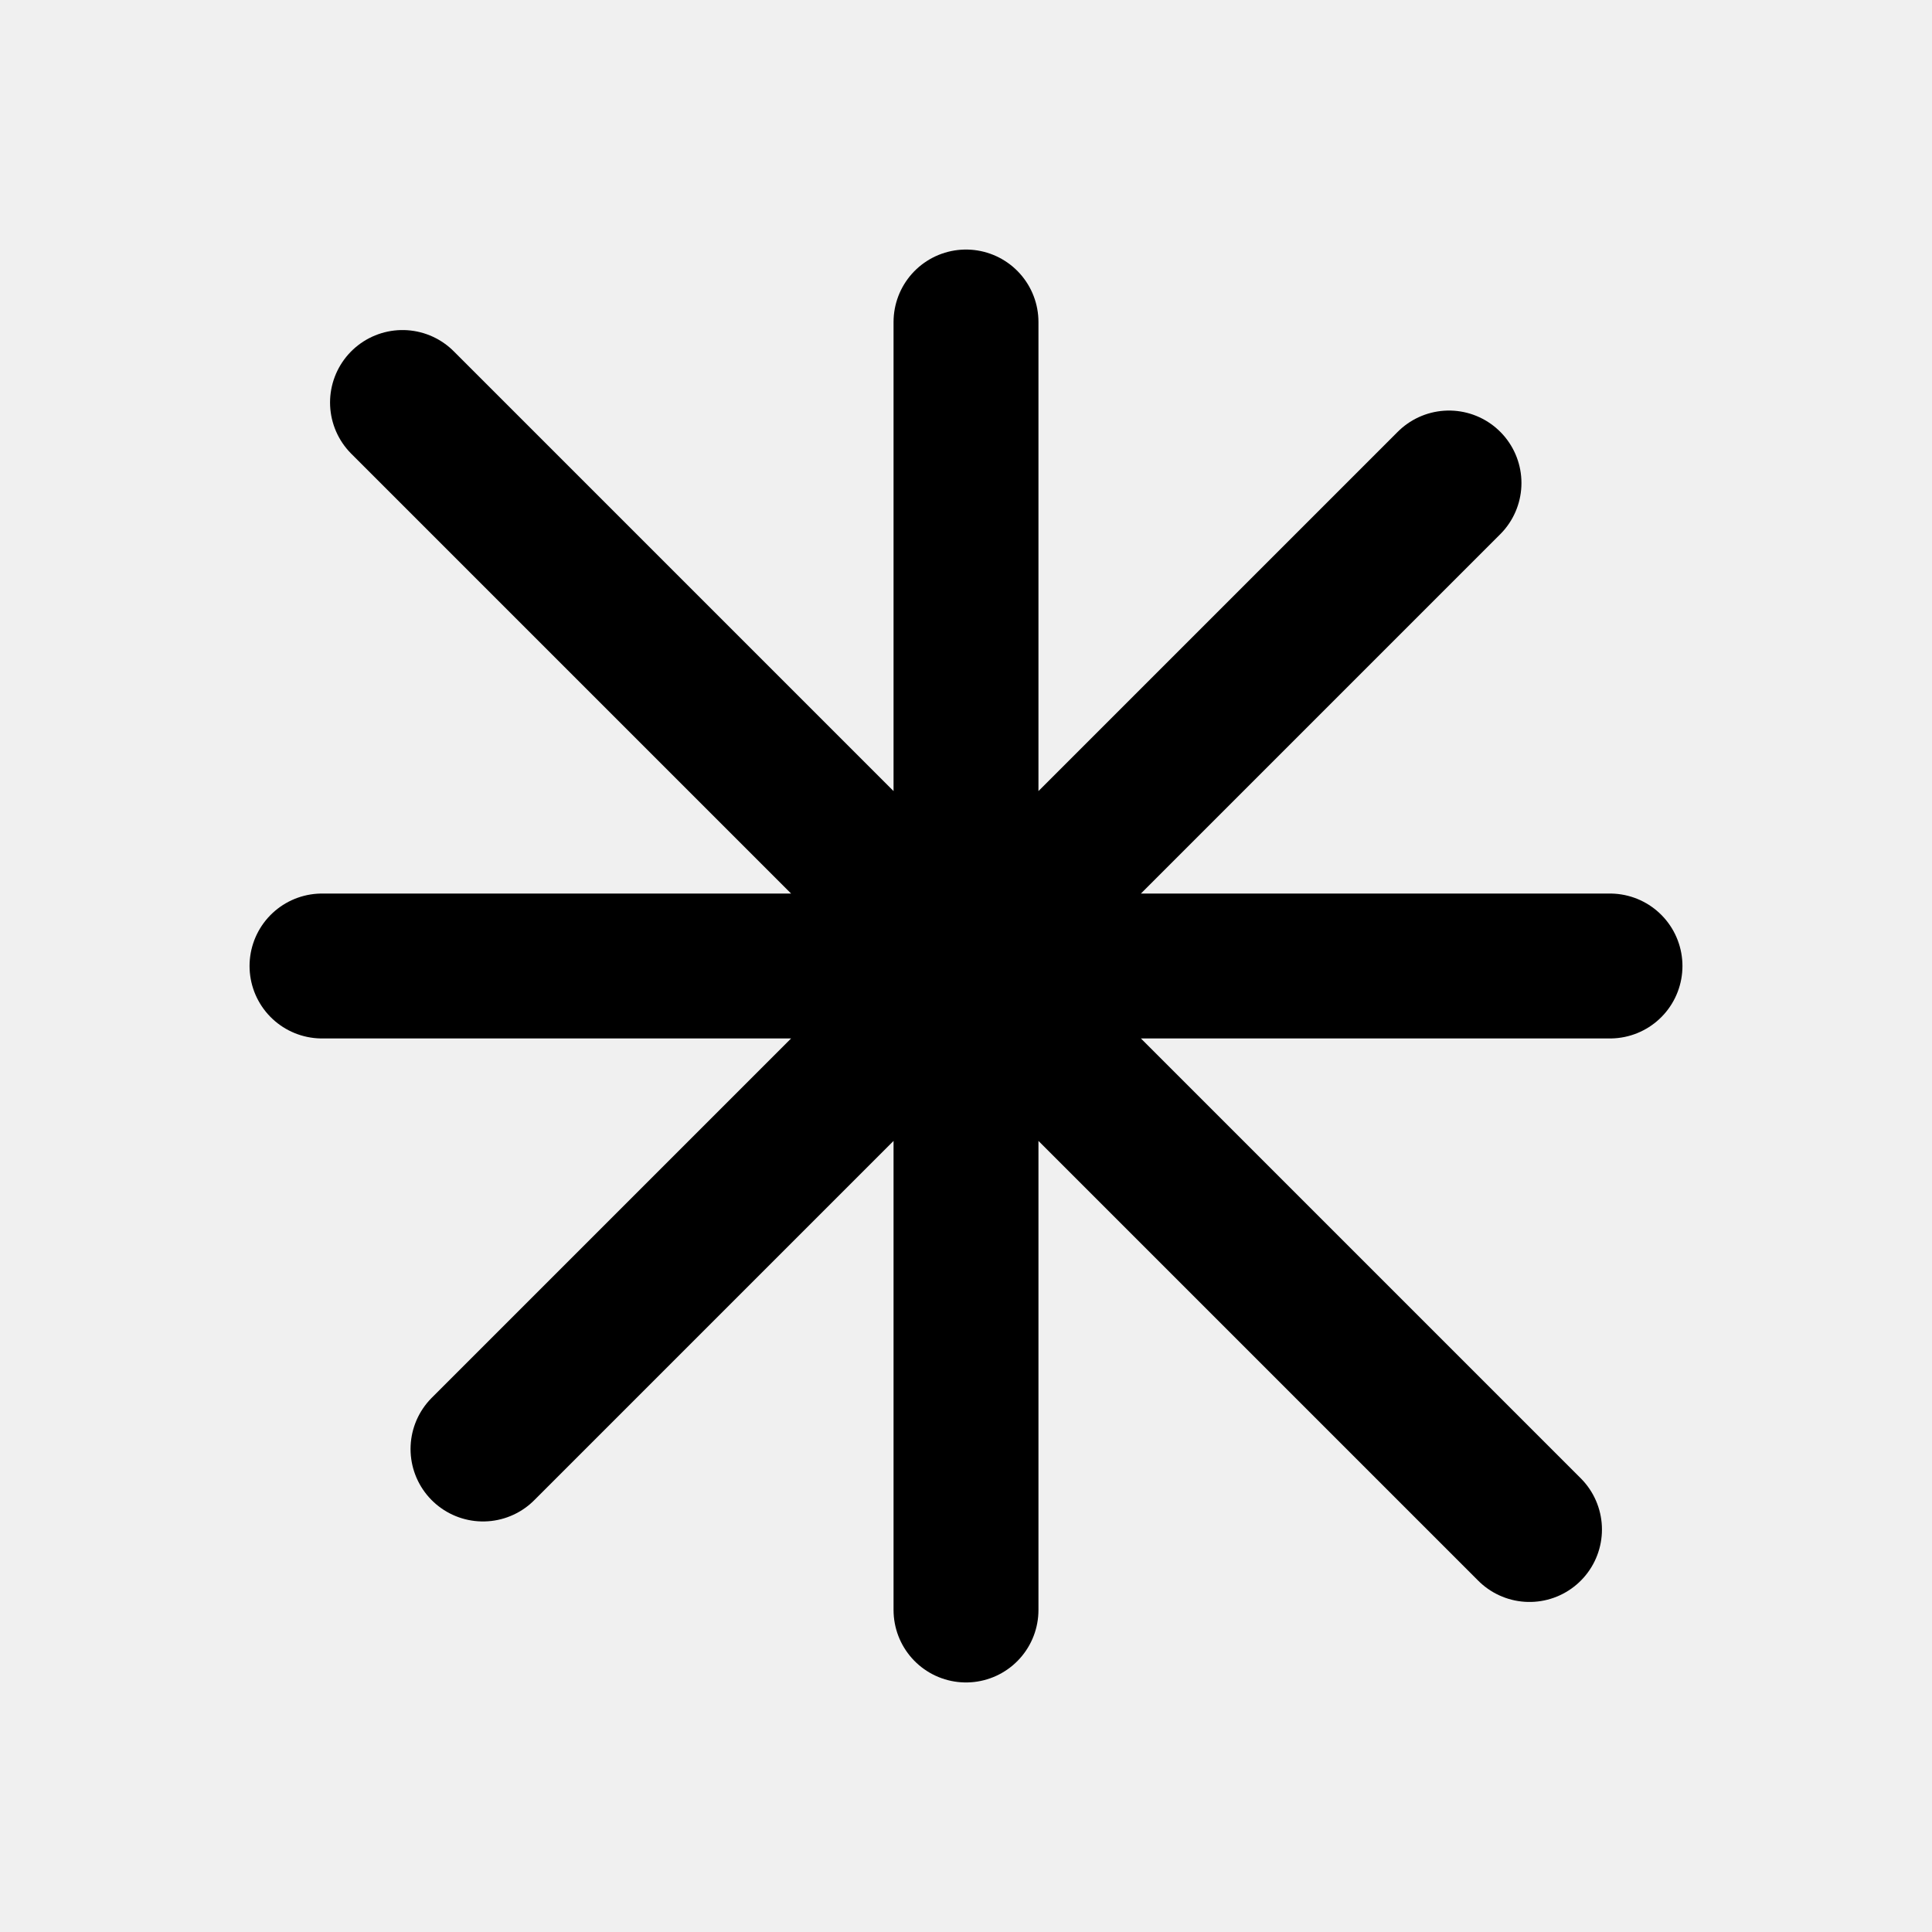
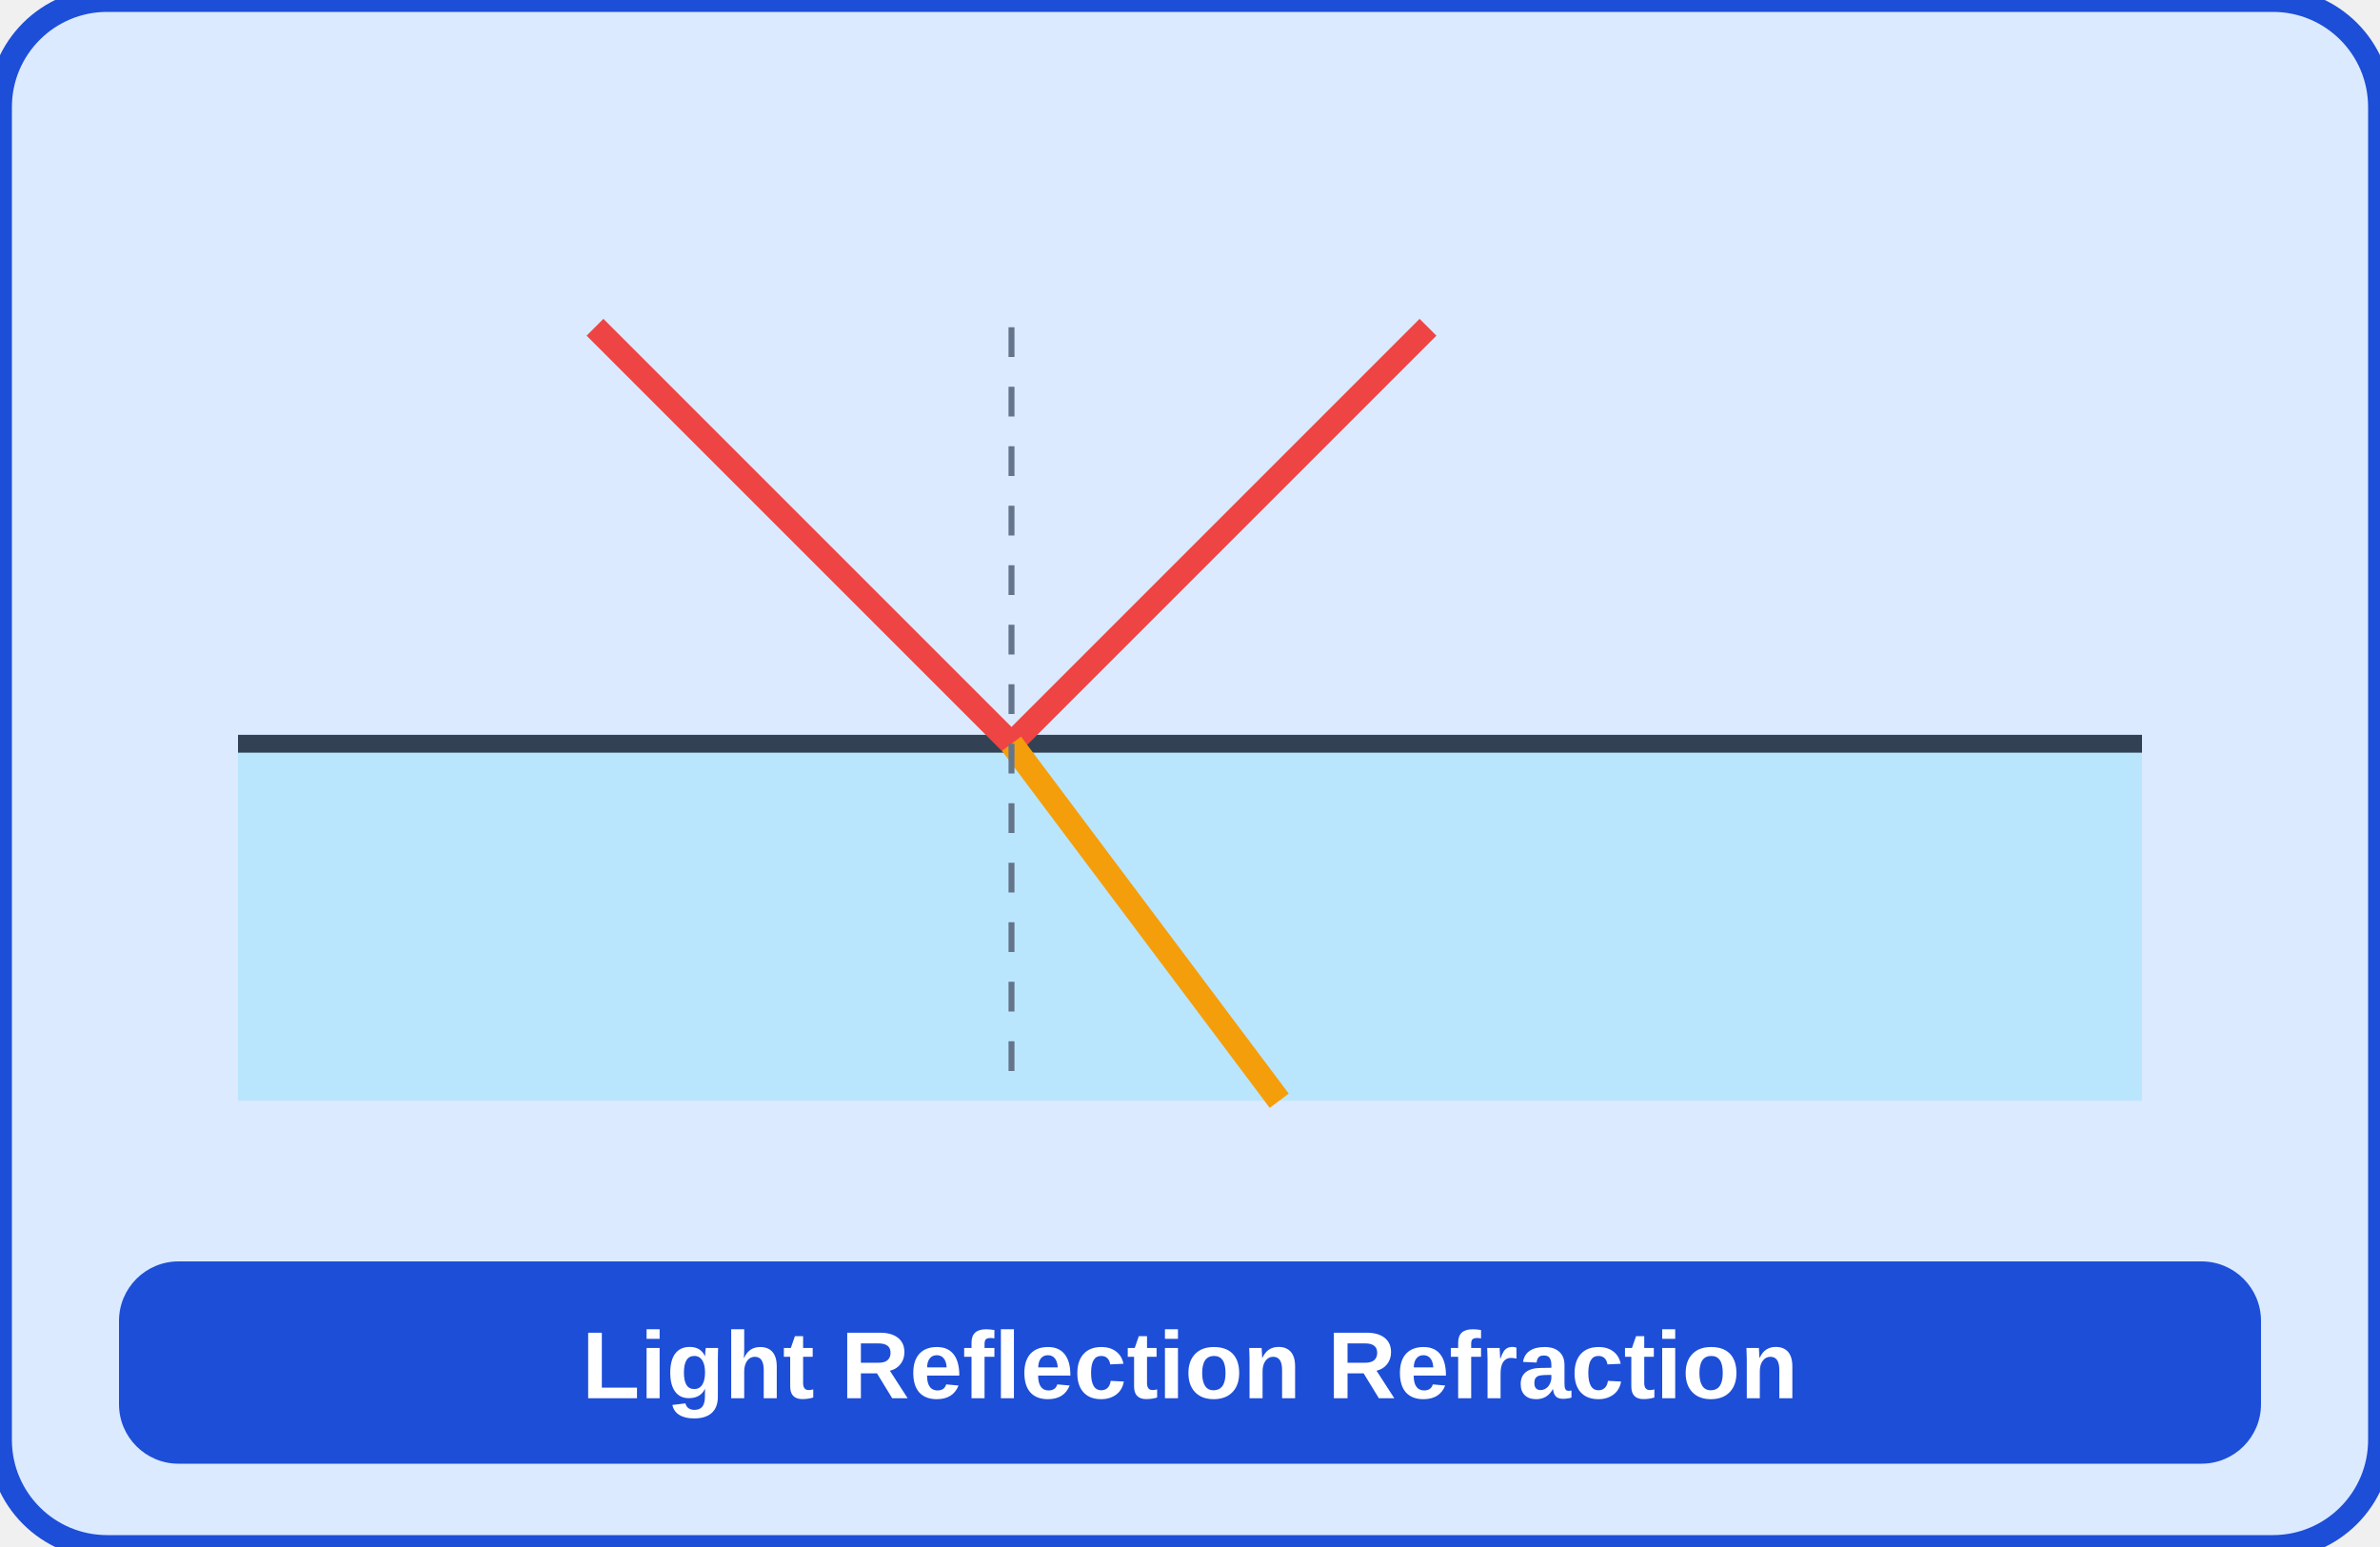
- <svg xmlns="http://www.w3.org/2000/svg" viewBox="0 0 24 24" fill="none" stroke="currentColor" stroke-width="1.8" stroke-linecap="round" stroke-linejoin="round">
-   <path d="M5 5l14 14M6 18l12-12M4 12h16M12 4v16M8 8l4 4 4-4" />
+ <svg xmlns="http://www.w3.org/2000/svg" viewBox="0 0 400 260" width="400" height="260">
+   <rect width="400" height="260" rx="18" fill="#dbeafe" stroke="#1d4ed8" stroke-width="4" />
+   <g transform="translate(0,15)">
+     <rect x="40" y="110" width="320" height="60" fill="#bae6fd" />
+     <line x1="40" y1="110" x2="360" y2="110" stroke="#334155" stroke-width="3" />
+     <line x1="100" y1="40" x2="170" y2="110" stroke="#ef4444" stroke-width="4" />
+     <line x1="170" y1="110" x2="240" y2="40" stroke="#ef4444" stroke-width="4" />
+     <line x1="170" y1="110" x2="215" y2="170" stroke="#f59e0b" stroke-width="4" />
+     <line x1="170" y1="40" x2="170" y2="170" stroke="#64748b" stroke-dasharray="5" />
+   </g>
+   <rect x="20" y="212" width="360" height="34" rx="10" fill="#1d4ed8" />
+   <text x="200" y="235" font-family="Arial,sans-serif" font-size="16" fill="#fff" text-anchor="middle" font-weight="bold">Light Reflection Refraction</text>
</svg>
